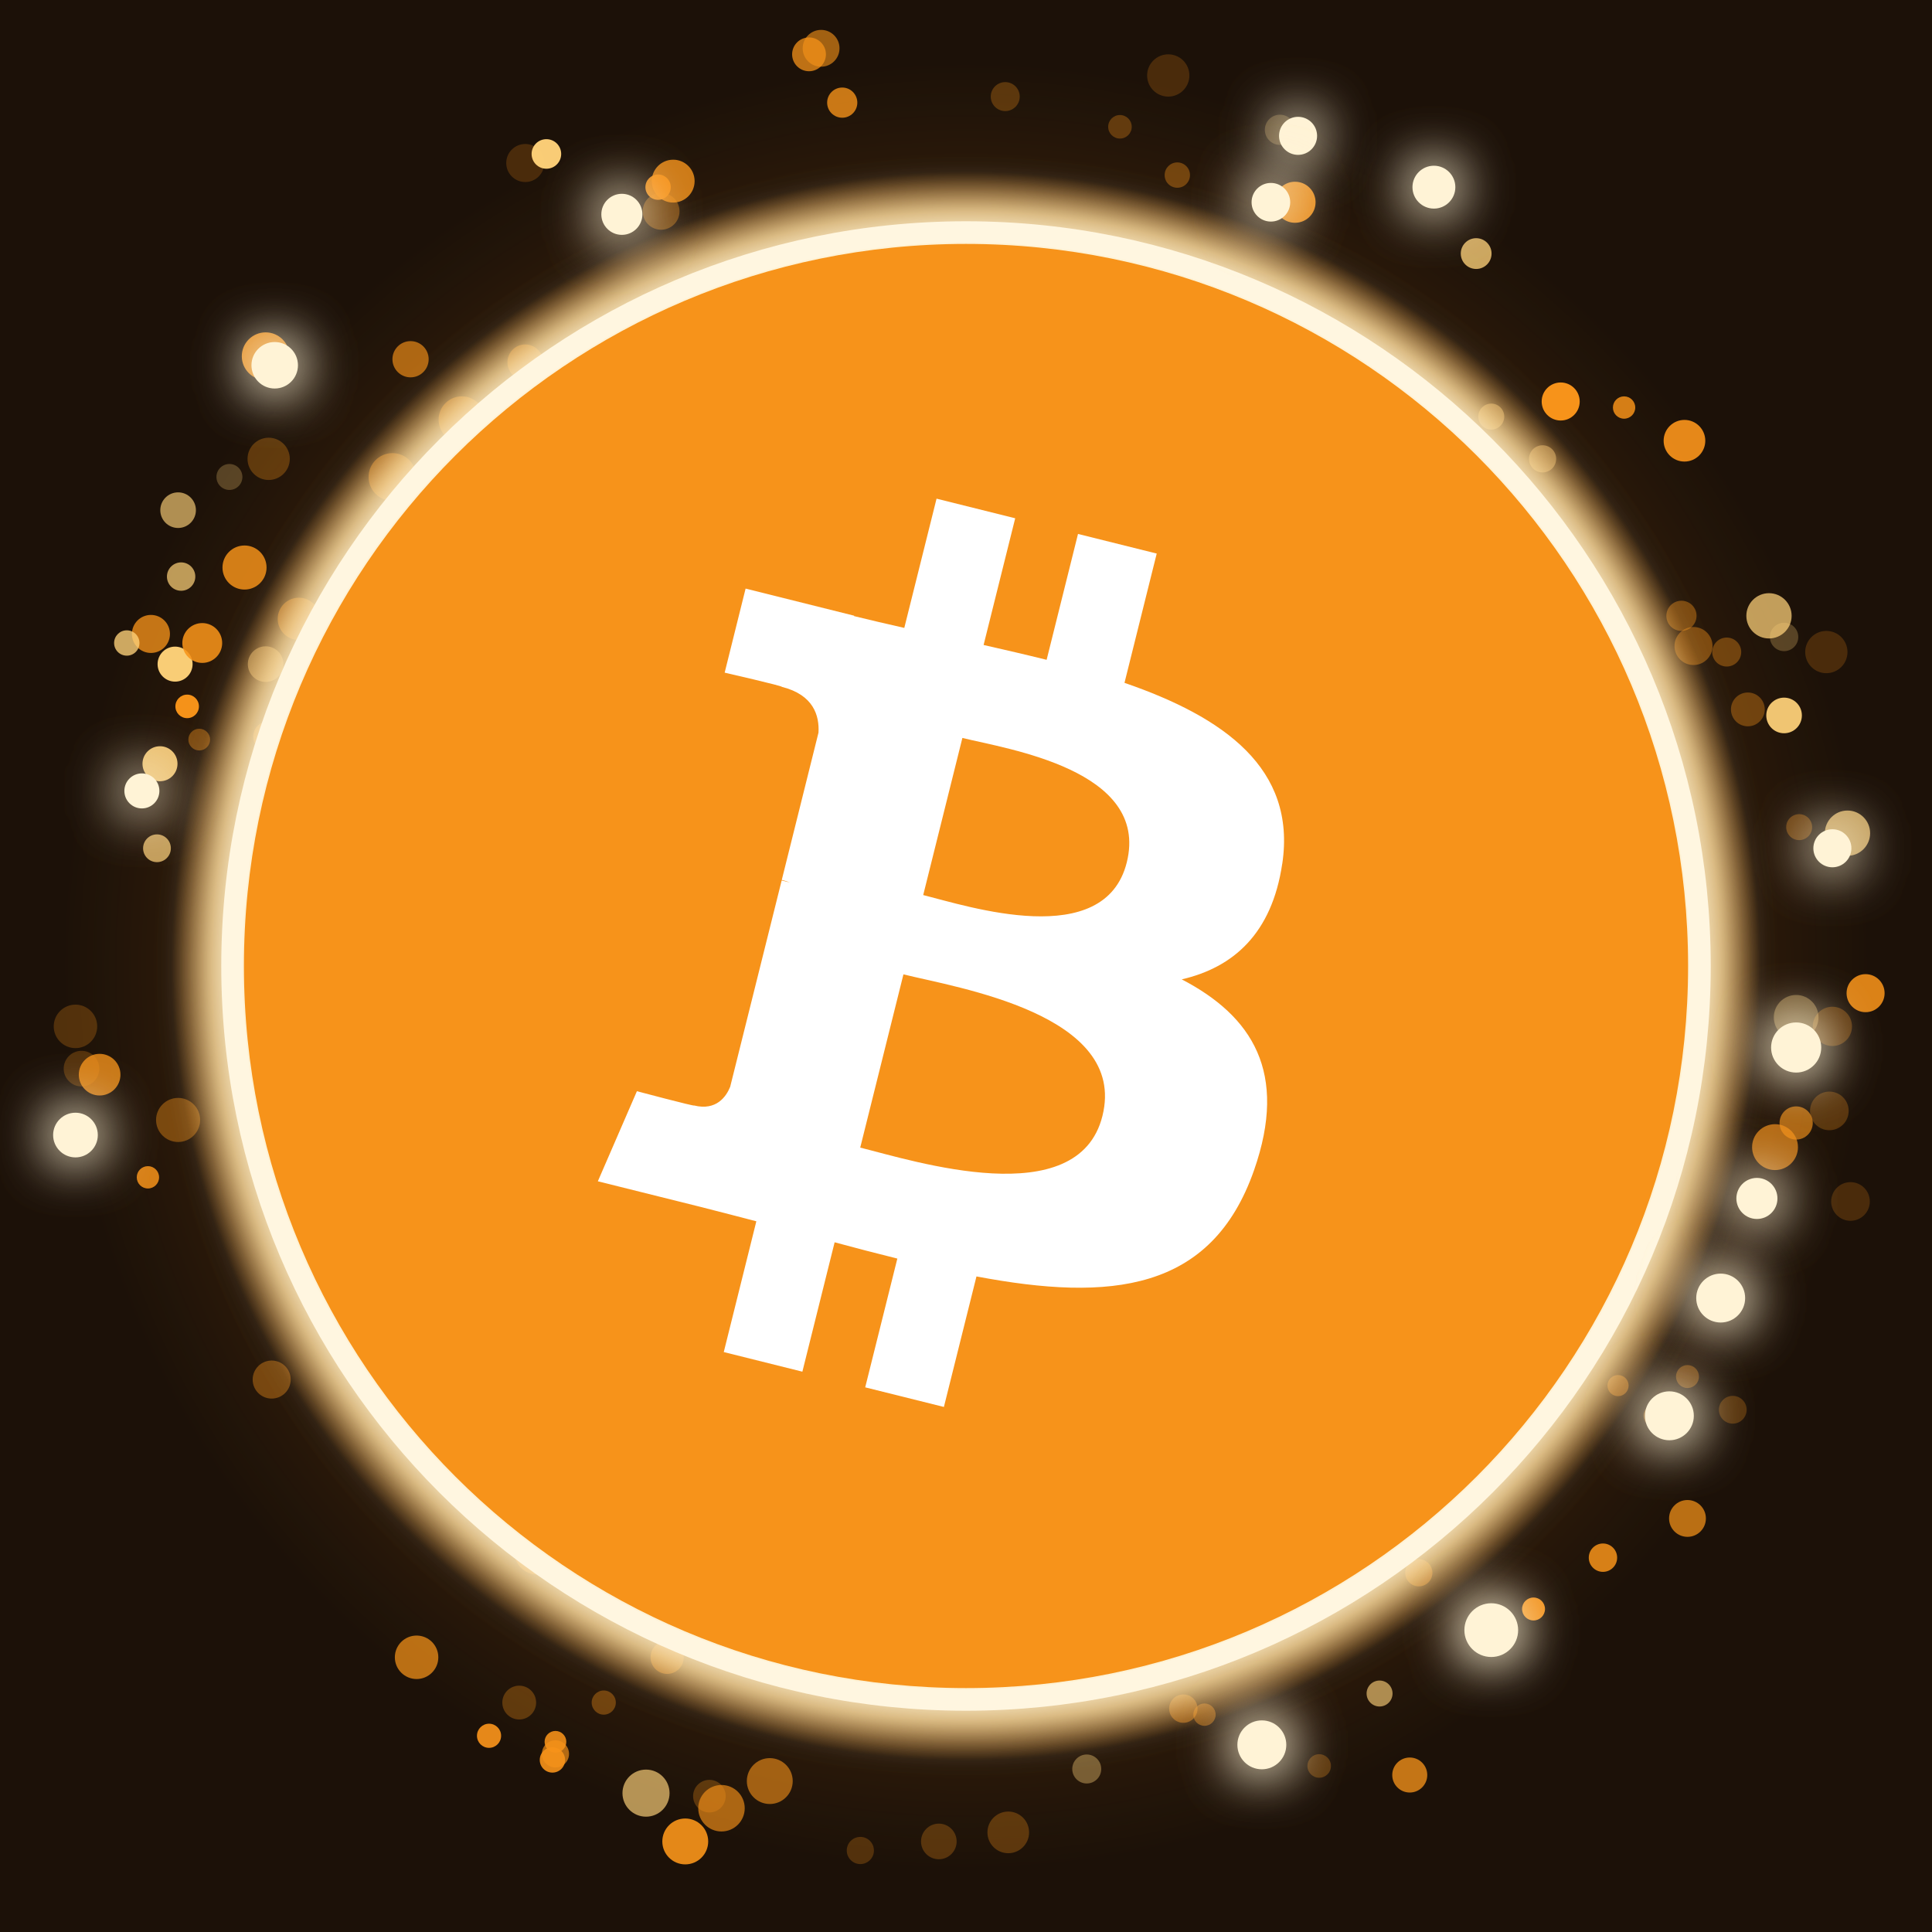
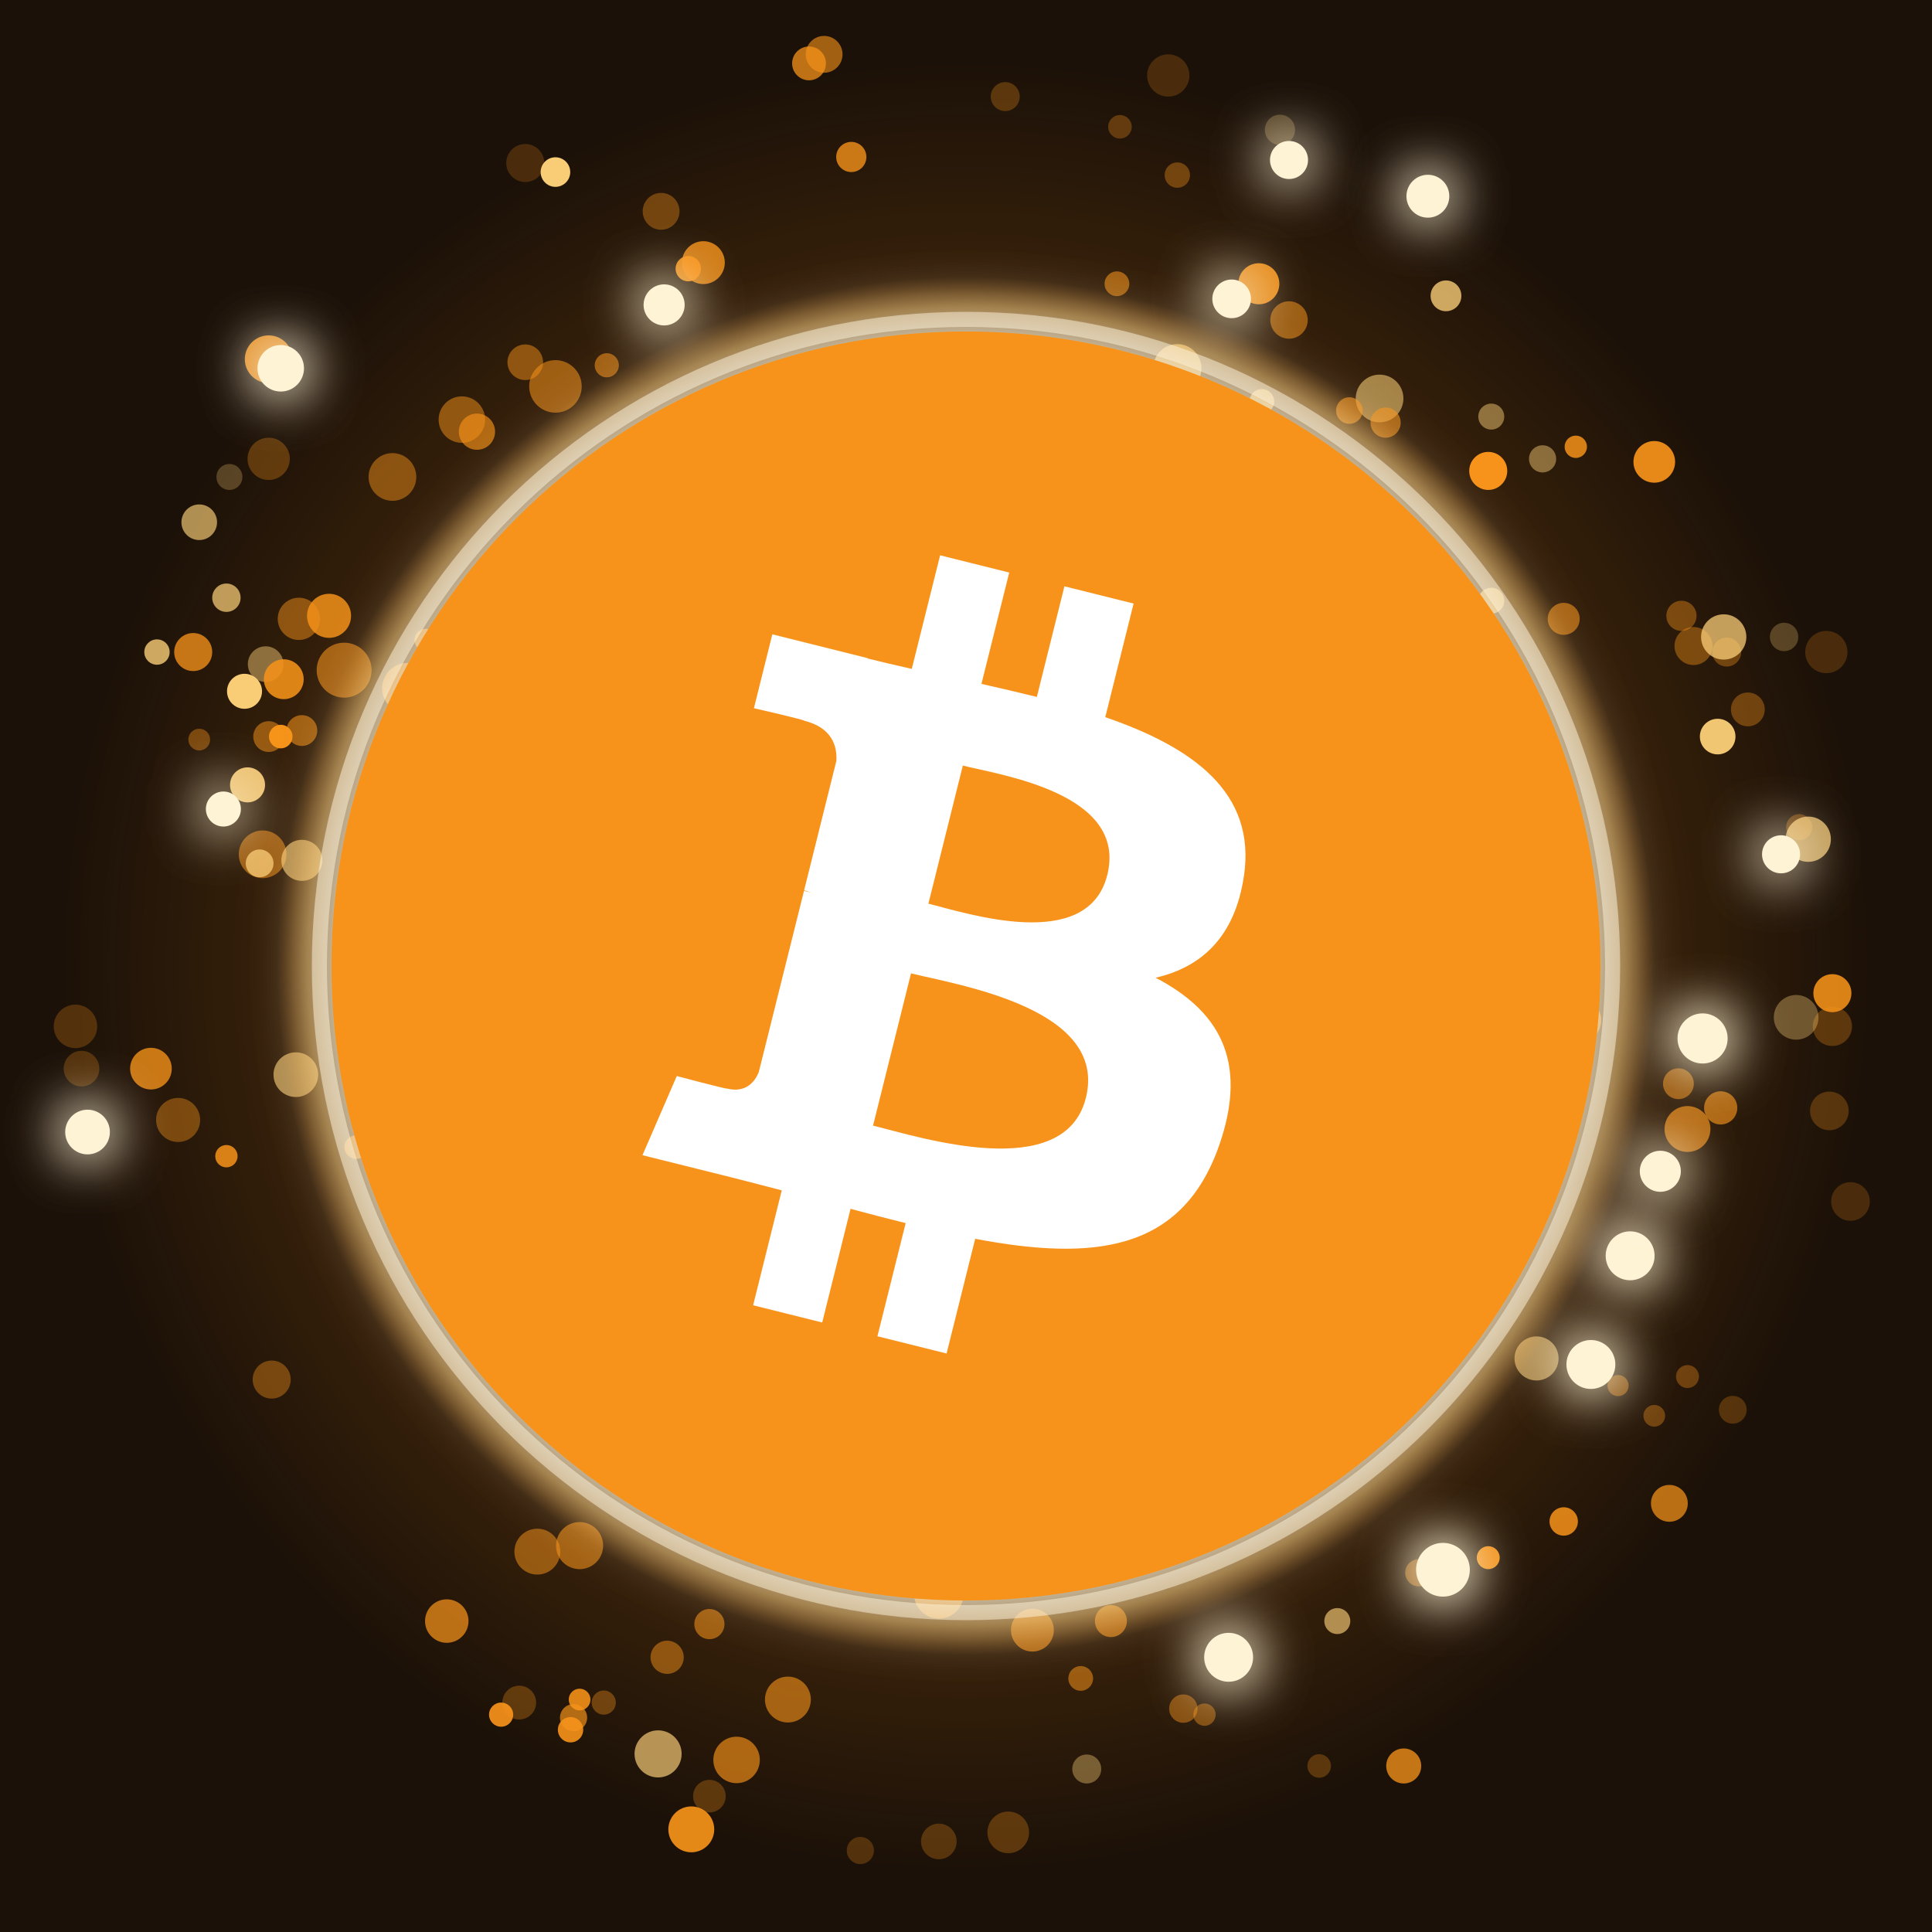
<svg xmlns="http://www.w3.org/2000/svg" viewBox="0 0 64 64">
  <rect width="64" height="64" fill="#1c1108" />
  <defs>
-     <radialGradient id="hdrH">
+     <radialGradient id="hdrL">
      <stop offset="0.3" stop-color="#F7931A" stop-opacity="0.35" />
      <stop offset="1" stop-color="#F7931A" stop-opacity="0" />
    </radialGradient>
-     <filter id="glowH" x="-3" y="-3" width="7" height="7">
+     <filter id="glowL" x="-3" y="-3" width="7" height="7">
      <feGaussianBlur stdDeviation="0.9" result="b" />
      <feMerge>
        <feMergeNode in="b" />
        <feMergeNode in="b" />
        <feMergeNode in="SourceGraphic" />
      </feMerge>
    </filter>
-     <radialGradient id="haloH" cx="32" cy="32" r="26.32" gradientUnits="userSpaceOnUse">
-       <stop offset="0.909" stop-color="#fff1cf" />
-       <stop offset="0.950" stop-color="#ffc35a" stop-opacity="0.7" />
+     <radialGradient id="haloL" cx="32" cy="32" r="22.82" gradientUnits="userSpaceOnUse">
+       <stop offset="0.921" stop-color="#fff1cf" stop-opacity="0.6" />
+       <stop offset="0.957" stop-color="#ffc35a" stop-opacity="0.42" />
      <stop offset="1" stop-color="#F7931A" stop-opacity="0" />
    </radialGradient>
  </defs>
  <circle cx="32" cy="32" r="32" fill="#1c1108" />
-   <circle cx="32" cy="32" r="30" fill="url(#hdrH)" />
+   <circle cx="32" cy="32" r="30" fill="url(#hdrL)" />
  <circle cx="14.8" cy="25.6" r="0.61" fill="#F7931A" fill-opacity="0.81" />
  <circle cx="20.1" cy="12.1" r="0.40" fill="#F7931A" fill-opacity="0.56" />
  <circle cx="55.6" cy="35.9" r="0.51" fill="#F7931A" fill-opacity="0.53" />
  <circle cx="39.9" cy="56.8" r="0.37" fill="#F7931A" fill-opacity="0.42" />
  <circle cx="24.1" cy="51.0" r="0.43" fill="#F7931A" fill-opacity="0.70" />
  <circle cx="45.3" cy="22.8" r="0.97" fill="#F7931A" fill-opacity="0.92" />
  <circle cx="47.1" cy="28.4" r="0.55" fill="#ffd27a" fill-opacity="0.95" />
  <circle cx="17.8" cy="39.2" r="0.46" fill="#ffd27a" fill-opacity="0.93" />
  <circle cx="43.3" cy="21.4" r="0.73" fill="#F7931A" fill-opacity="0.95" />
  <circle cx="26.6" cy="17.4" r="1.09" fill="#F7931A" fill-opacity="0.95" />
  <circle cx="35.8" cy="55.6" r="0.41" fill="#F7931A" fill-opacity="0.53" />
  <circle cx="11.8" cy="38.0" r="0.39" fill="#F7931A" fill-opacity="0.67" />
  <circle cx="48.7" cy="30.2" r="0.86" fill="#F7931A" fill-opacity="0.89" />
  <circle cx="17.8" cy="51.4" r="0.76" fill="#F7931A" fill-opacity="0.52" />
  <circle cx="47.1" cy="37.8" r="0.99" fill="#F7931A" fill-opacity="0.92" />
  <circle cx="31.7" cy="48.5" r="0.83" fill="#ffd27a" fill-opacity="0.90" />
  <circle cx="45.5" cy="41.8" r="0.79" fill="#ffd27a" fill-opacity="0.89" />
  <circle cx="39.0" cy="5.8" r="0.42" fill="#F7931A" fill-opacity="0.37" />
  <circle cx="23.9" cy="47.3" r="0.90" fill="#F7931A" fill-opacity="0.86" />
  <circle cx="34.2" cy="16.5" r="0.95" fill="#F7931A" fill-opacity="0.94" />
  <circle cx="45.3" cy="16.9" r="0.48" fill="#F7931A" fill-opacity="0.72" />
  <circle cx="16.1" cy="22.6" r="0.54" fill="#F7931A" fill-opacity="0.80" />
  <circle cx="37.1" cy="4.2" r="0.39" fill="#F7931A" fill-opacity="0.31" />
  <circle cx="41.1" cy="16.8" r="0.88" fill="#F7931A" fill-opacity="0.84" />
  <circle cx="46.2" cy="21.7" r="0.43" fill="#ffd27a" fill-opacity="0.85" />
  <circle cx="29.9" cy="15.7" r="0.50" fill="#F7931A" fill-opacity="0.90" />
  <circle cx="10.0" cy="24.2" r="0.51" fill="#F7931A" fill-opacity="0.56" />
  <circle cx="47.4" cy="38.3" r="1.06" fill="#F7931A" fill-opacity="0.89" />
  <circle cx="21.4" cy="48.9" r="0.49" fill="#ffd27a" fill-opacity="0.73" />
  <circle cx="20.0" cy="18.9" r="0.70" fill="#F7931A" fill-opacity="0.84" />
  <circle cx="49.7" cy="29.1" r="0.96" fill="#F7931A" fill-opacity="0.83" />
  <circle cx="8.9" cy="15.2" r="0.70" fill="#F7931A" fill-opacity="0.30" />
  <circle cx="46.3" cy="20.1" r="0.54" fill="#F7931A" fill-opacity="0.80" />
  <circle cx="33.3" cy="3.2" r="0.48" fill="#F7931A" fill-opacity="0.28" />
  <circle cx="39.0" cy="16.6" r="0.82" fill="#F7931A" fill-opacity="0.88" />
  <circle cx="47.6" cy="31.3" r="0.87" fill="#F7931A" fill-opacity="0.94" />
  <circle cx="17.7" cy="26.0" r="1.03" fill="#F7931A" fill-opacity="0.95" />
  <circle cx="18.4" cy="12.8" r="0.87" fill="#F7931A" fill-opacity="0.55" />
  <circle cx="29.3" cy="16.7" r="0.62" fill="#F7931A" fill-opacity="0.95" />
  <circle cx="49.4" cy="13.8" r="0.43" fill="#ffd27a" fill-opacity="0.47" />
  <circle cx="39.6" cy="14.9" r="0.77" fill="#ffd27a" fill-opacity="0.79" />
  <circle cx="18.4" cy="42.3" r="0.84" fill="#F7931A" fill-opacity="0.87" />
  <circle cx="19.2" cy="51.2" r="0.78" fill="#F7931A" fill-opacity="0.57" />
  <circle cx="21.0" cy="16.7" r="0.42" fill="#ffd27a" fill-opacity="0.78" />
  <circle cx="48.8" cy="32.4" r="0.93" fill="#F7931A" fill-opacity="0.88" />
  <circle cx="9.8" cy="35.6" r="0.74" fill="#ffd27a" fill-opacity="0.60" />
  <circle cx="60.7" cy="34.0" r="0.65" fill="#F7931A" fill-opacity="0.29" />
  <circle cx="28.8" cy="15.5" r="0.84" fill="#F7931A" fill-opacity="0.89" />
  <circle cx="11.4" cy="22.2" r="0.91" fill="#F7931A" fill-opacity="0.58" />
  <circle cx="43.7" cy="58.5" r="0.39" fill="#F7931A" fill-opacity="0.28" />
  <circle cx="20.0" cy="56.4" r="0.40" fill="#F7931A" fill-opacity="0.36" />
  <circle cx="60.5" cy="21.6" r="0.70" fill="#F7931A" fill-opacity="0.21" />
  <circle cx="45.7" cy="40.3" r="0.80" fill="#F7931A" fill-opacity="0.92" />
  <circle cx="54.8" cy="46.9" r="0.36" fill="#F7931A" fill-opacity="0.36" />
  <circle cx="9.9" cy="20.5" r="0.70" fill="#F7931A" fill-opacity="0.48" />
  <circle cx="17.2" cy="37.3" r="0.57" fill="#F7931A" fill-opacity="0.94" />
  <circle cx="15.2" cy="29.7" r="0.73" fill="#ffd27a" fill-opacity="0.88" />
  <circle cx="14.9" cy="36.8" r="0.45" fill="#F7931A" fill-opacity="0.84" />
  <circle cx="51.1" cy="15.2" r="0.45" fill="#ffd27a" fill-opacity="0.45" />
  <circle cx="52.3" cy="33.8" r="0.74" fill="#F7931A" fill-opacity="0.71" />
  <circle cx="8.7" cy="28.3" r="0.79" fill="#F7931A" fill-opacity="0.54" />
  <circle cx="35.4" cy="12.0" r="0.56" fill="#F7931A" fill-opacity="0.71" />
  <circle cx="50.9" cy="45.0" r="0.73" fill="#ffd27a" fill-opacity="0.58" />
  <circle cx="12.4" cy="33.7" r="0.51" fill="#F7931A" fill-opacity="0.74" />
  <circle cx="33.8" cy="16.6" r="0.56" fill="#F7931A" fill-opacity="0.95" />
  <circle cx="39.2" cy="56.6" r="0.47" fill="#F7931A" fill-opacity="0.44" />
  <circle cx="46.8" cy="27.4" r="1.06" fill="#F7931A" fill-opacity="0.95" />
  <circle cx="18.0" cy="17.7" r="0.86" fill="#F7931A" fill-opacity="0.73" />
  <circle cx="47.0" cy="52.1" r="0.45" fill="#F7931A" fill-opacity="0.47" />
  <circle cx="43.0" cy="19.4" r="0.95" fill="#F7931A" fill-opacity="0.89" />
  <circle cx="57.2" cy="21.6" r="0.48" fill="#F7931A" fill-opacity="0.36" />
  <circle cx="59.6" cy="27.4" r="0.43" fill="#F7931A" fill-opacity="0.33" />
  <circle cx="7.6" cy="15.8" r="0.43" fill="#ffd27a" fill-opacity="0.26" />
  <circle cx="40.4" cy="47.0" r="0.45" fill="#ffd27a" fill-opacity="0.87" />
  <circle cx="48.3" cy="29.5" r="0.57" fill="#F7931A" fill-opacity="0.90" />
  <circle cx="43.1" cy="21.1" r="0.56" fill="#F7931A" fill-opacity="0.95" />
  <circle cx="31.1" cy="47.5" r="0.54" fill="#ffd27a" fill-opacity="0.95" />
  <circle cx="38.7" cy="2.5" r="0.70" fill="#F7931A" fill-opacity="0.21" />
  <circle cx="48.3" cy="22.4" r="0.49" fill="#ffd27a" fill-opacity="0.78" />
  <circle cx="45.7" cy="13.2" r="0.79" fill="#ffd27a" fill-opacity="0.56" />
  <circle cx="49.4" cy="41.6" r="0.80" fill="#F7931A" fill-opacity="0.73" />
  <circle cx="22.1" cy="54.9" r="0.55" fill="#F7931A" fill-opacity="0.48" />
  <circle cx="42.4" cy="4.3" r="0.50" fill="#ffd27a" fill-opacity="0.24" />
  <circle cx="31.7" cy="51.7" r="0.43" fill="#ffd27a" fill-opacity="0.74" />
  <circle cx="34.2" cy="54.0" r="0.71" fill="#F7931A" fill-opacity="0.62" />
  <circle cx="28.5" cy="50.9" r="0.35" fill="#F7931A" fill-opacity="0.77" />
  <circle cx="2.5" cy="34.0" r="0.72" fill="#F7931A" fill-opacity="0.25" />
  <circle cx="13.9" cy="28.3" r="0.68" fill="#ffd27a" fill-opacity="0.80" />
  <circle cx="21.6" cy="17.0" r="0.93" fill="#F7931A" fill-opacity="0.81" />
  <circle cx="41.8" cy="44.0" r="0.41" fill="#F7931A" fill-opacity="0.95" />
  <circle cx="44.7" cy="13.6" r="0.44" fill="#F7931A" fill-opacity="0.61" />
  <circle cx="9.0" cy="45.7" r="0.63" fill="#F7931A" fill-opacity="0.39" />
  <circle cx="13.0" cy="15.8" r="0.79" fill="#F7931A" fill-opacity="0.47" />
  <circle cx="14.6" cy="33.7" r="0.63" fill="#F7931A" fill-opacity="0.85" />
  <circle cx="18.2" cy="21.7" r="0.97" fill="#F7931A" fill-opacity="0.87" />
  <circle cx="61.3" cy="39.8" r="0.64" fill="#F7931A" fill-opacity="0.21" />
  <circle cx="45.3" cy="40.2" r="0.62" fill="#F7931A" fill-opacity="0.94" />
  <circle cx="16.5" cy="32.8" r="0.85" fill="#F7931A" fill-opacity="0.95" />
  <circle cx="32.7" cy="12.7" r="0.79" fill="#ffd27a" fill-opacity="0.76" />
  <circle cx="6.6" cy="24.5" r="0.36" fill="#F7931A" fill-opacity="0.40" />
  <circle cx="37.9" cy="46.4" r="0.98" fill="#F7931A" fill-opacity="0.95" />
  <circle cx="22.7" cy="14.3" r="0.48" fill="#F7931A" fill-opacity="0.73" />
  <circle cx="41.3" cy="15.6" r="0.78" fill="#F7931A" fill-opacity="0.78" />
  <circle cx="20.5" cy="17.9" r="1.00" fill="#F7931A" fill-opacity="0.81" />
  <circle cx="59.1" cy="21.1" r="0.47" fill="#ffd27a" fill-opacity="0.26" />
  <circle cx="39.0" cy="49.2" r="0.74" fill="#F7931A" fill-opacity="0.80" />
  <circle cx="27.8" cy="48.5" r="0.74" fill="#F7931A" fill-opacity="0.88" />
  <circle cx="44.6" cy="41.1" r="0.41" fill="#F7931A" fill-opacity="0.95" />
  <circle cx="57.4" cy="46.7" r="0.46" fill="#F7931A" fill-opacity="0.26" />
  <circle cx="20.2" cy="47.2" r="0.53" fill="#F7931A" fill-opacity="0.76" />
  <circle cx="8.8" cy="22.0" r="0.59" fill="#ffd27a" fill-opacity="0.46" />
  <circle cx="35.8" cy="16.9" r="0.53" fill="#F7931A" fill-opacity="0.95" />
  <circle cx="39.9" cy="18.6" r="0.66" fill="#F7931A" fill-opacity="0.95" />
  <circle cx="14.1" cy="21.2" r="0.37" fill="#F7931A" fill-opacity="0.68" />
  <circle cx="36.8" cy="53.7" r="0.53" fill="#F7931A" fill-opacity="0.61" />
  <circle cx="57.9" cy="23.5" r="0.56" fill="#F7931A" fill-opacity="0.36" />
  <circle cx="56.1" cy="21.4" r="0.63" fill="#F7931A" fill-opacity="0.41" />
  <circle cx="60.6" cy="36.8" r="0.64" fill="#F7931A" fill-opacity="0.27" />
  <circle cx="14.4" cy="22.8" r="0.76" fill="#F7931A" fill-opacity="0.73" />
  <circle cx="55.7" cy="20.4" r="0.50" fill="#F7931A" fill-opacity="0.40" />
  <circle cx="18.5" cy="20.2" r="0.92" fill="#F7931A" fill-opacity="0.83" />
  <circle cx="16.3" cy="28.0" r="0.71" fill="#F7931A" fill-opacity="0.91" />
  <circle cx="21.1" cy="15.7" r="0.40" fill="#ffd27a" fill-opacity="0.74" />
  <circle cx="51.8" cy="20.5" r="0.53" fill="#F7931A" fill-opacity="0.58" />
  <circle cx="38.9" cy="17.6" r="0.36" fill="#F7931A" fill-opacity="0.93" />
  <circle cx="18.6" cy="24.2" r="1.07" fill="#F7931A" fill-opacity="0.95" />
  <circle cx="53.6" cy="45.9" r="0.35" fill="#F7931A" fill-opacity="0.44" />
  <circle cx="12.3" cy="31.1" r="0.67" fill="#F7931A" fill-opacity="0.74" />
  <circle cx="41.9" cy="19.9" r="0.85" fill="#F7931A" fill-opacity="0.94" />
  <circle cx="5.9" cy="37.1" r="0.73" fill="#F7931A" fill-opacity="0.40" />
  <circle cx="18.5" cy="39.6" r="0.66" fill="#ffd27a" fill-opacity="0.95" />
  <circle cx="17.4" cy="12.0" r="0.59" fill="#F7931A" fill-opacity="0.48" />
  <circle cx="23.5" cy="59.5" r="0.54" fill="#F7931A" fill-opacity="0.29" />
  <circle cx="13.5" cy="22.8" r="0.84" fill="#F7931A" fill-opacity="0.69" />
  <circle cx="39.0" cy="12.2" r="0.80" fill="#ffd27a" fill-opacity="0.68" />
  <circle cx="31.1" cy="52.8" r="0.82" fill="#F7931A" fill-opacity="0.68" />
  <circle cx="34.7" cy="15.5" r="0.35" fill="#F7931A" fill-opacity="0.89" />
  <circle cx="15.6" cy="25.8" r="0.81" fill="#F7931A" fill-opacity="0.85" />
  <circle cx="17.4" cy="5.4" r="0.63" fill="#F7931A" fill-opacity="0.21" />
  <circle cx="47.9" cy="30.8" r="0.92" fill="#F7931A" fill-opacity="0.93" />
  <circle cx="41.8" cy="13.3" r="0.41" fill="#ffd27a" fill-opacity="0.67" />
  <circle cx="23.5" cy="53.8" r="0.50" fill="#F7931A" fill-opacity="0.56" />
  <circle cx="37.9" cy="47.0" r="0.57" fill="#F7931A" fill-opacity="0.92" />
  <circle cx="59.5" cy="33.7" r="0.74" fill="#ffd27a" fill-opacity="0.35" />
  <circle cx="33.4" cy="60.7" r="0.69" fill="#F7931A" fill-opacity="0.29" />
  <circle cx="2.7" cy="35.4" r="0.59" fill="#F7931A" fill-opacity="0.25" />
  <circle cx="21.9" cy="7.0" r="0.61" fill="#F7931A" fill-opacity="0.37" />
  <circle cx="31.9" cy="15.6" r="0.55" fill="#F7931A" fill-opacity="0.91" />
  <circle cx="28.5" cy="61.3" r="0.45" fill="#F7931A" fill-opacity="0.25" />
  <circle cx="44.9" cy="41.7" r="1.06" fill="#F7931A" fill-opacity="0.92" />
  <circle cx="17.2" cy="36.6" r="0.96" fill="#F7931A" fill-opacity="0.95" />
  <circle cx="31.1" cy="61.0" r="0.59" fill="#F7931A" fill-opacity="0.27" />
  <circle cx="15.3" cy="13.9" r="0.77" fill="#F7931A" fill-opacity="0.50" />
  <circle cx="37.0" cy="9.4" r="0.41" fill="#F7931A" fill-opacity="0.57" />
  <circle cx="47.3" cy="36.6" r="0.45" fill="#F7931A" fill-opacity="0.93" />
  <circle cx="10.0" cy="28.5" r="0.68" fill="#ffd27a" fill-opacity="0.61" />
  <circle cx="8.9" cy="24.4" r="0.51" fill="#F7931A" fill-opacity="0.51" />
  <circle cx="45.9" cy="14.0" r="0.50" fill="#F7931A" fill-opacity="0.59" />
  <circle cx="22.0" cy="46.7" r="0.49" fill="#F7931A" fill-opacity="0.84" />
  <circle cx="34.9" cy="15.8" r="0.36" fill="#F7931A" fill-opacity="0.90" />
  <circle cx="36.7" cy="47.9" r="1.01" fill="#F7931A" fill-opacity="0.90" />
  <circle cx="29.9" cy="16.5" r="0.48" fill="#F7931A" fill-opacity="0.94" />
  <circle cx="17.2" cy="56.4" r="0.56" fill="#F7931A" fill-opacity="0.30" />
  <circle cx="42.7" cy="10.6" r="0.62" fill="#F7931A" fill-opacity="0.53" />
  <circle cx="55.9" cy="45.6" r="0.38" fill="#F7931A" fill-opacity="0.35" />
  <circle cx="51.4" cy="28.8" r="0.84" fill="#F7931A" fill-opacity="0.74" />
  <circle cx="49.4" cy="19.9" r="0.43" fill="#ffd27a" fill-opacity="0.67" />
  <circle cx="46.3" cy="22.6" r="0.54" fill="#ffd27a" fill-opacity="0.87" />
  <circle cx="36.0" cy="58.6" r="0.48" fill="#ffd27a" fill-opacity="0.38" />
  <circle cx="37.9" cy="51.2" r="0.66" fill="#F7931A" fill-opacity="0.72" />
-   <circle cx="32" cy="32" r="26.32" fill="url(#haloH)" />
-   <circle cx="32" cy="32" r="24.32" fill="none" stroke="#fff6e0" stroke-width="0.7" filter="url(#glowH)" />
-   <circle cx="32" cy="32" r="23.92" fill="#F7931A" />
-   <path fill="#fff" transform="translate(8.240 8.240) scale(0.7425)" d="M46.11 27.441c.636-4.258-2.606-6.547-7.039-8.074l1.438-5.768-3.512-.875-1.4 5.616c-.922-.23-1.87-.447-2.812-.662l1.41-5.653-3.509-.875-1.439 5.766c-.764-.174-1.514-.346-2.242-.527l.004-.018-4.842-1.209-.934 3.75s2.605.597 2.55.634c1.422.355 1.68 1.296 1.636 2.042l-1.638 6.571c.098.025.225.061.365.117l-.37-.092-2.297 9.205c-.174.432-.615 1.08-1.609.834.035.051-2.552-.637-2.552-.637l-1.743 4.019 4.569 1.139c.85.213 1.683.436 2.502.646l-1.453 5.834 3.507.875 1.439-5.772c.958.26 1.888.5 2.798.726l-1.434 5.745 3.511.875 1.453-5.823c5.987 1.133 10.489.676 12.384-4.739 1.527-4.36-.076-6.875-3.226-8.515 2.294-.529 4.022-2.038 4.483-5.155zM38.087 38.69c-1.085 4.36-8.426 2.003-10.806 1.412l1.928-7.729c2.38.594 10.012 1.77 8.878 6.317zm1.086-11.312c-.99 3.966-7.1 1.951-9.082 1.457l1.748-7.01c1.982.494 8.365 1.416 7.334 5.553z" />
-   <circle cx="27.9" cy="3.4" r="0.50" fill="#F7931A" fill-opacity="0.79" />
-   <circle cx="5.8" cy="22.0" r="0.58" fill="#ffd27a" fill-opacity="0.97" />
-   <circle cx="21.8" cy="6.2" r="0.42" fill="#F7931A" fill-opacity="0.91" />
-   <circle cx="58.8" cy="38.0" r="0.76" fill="#F7931A" fill-opacity="0.67" />
-   <circle cx="8.8" cy="11.8" r="0.79" fill="#F7931A" fill-opacity="0.89" />
-   <circle cx="4.9" cy="39.0" r="0.37" fill="#F7931A" fill-opacity="0.85" />
-   <circle cx="5.9" cy="16.9" r="0.59" fill="#ffd27a" fill-opacity="0.65" />
-   <circle cx="8.1" cy="18.8" r="0.73" fill="#F7931A" fill-opacity="0.83" />
-   <circle cx="18.4" cy="57.7" r="0.36" fill="#F7931A" fill-opacity="0.88" />
-   <circle cx="6.2" cy="23.4" r="0.39" fill="#F7931A" fill-opacity="0.99" />
-   <circle cx="61.8" cy="32.9" r="0.63" fill="#F7931A" fill-opacity="0.87" />
-   <circle cx="13.6" cy="11.9" r="0.60" fill="#F7931A" fill-opacity="0.65" />
-   <circle cx="6.7" cy="21.3" r="0.66" fill="#F7931A" fill-opacity="0.87" />
-   <circle cx="59.5" cy="37.2" r="0.55" fill="#F7931A" fill-opacity="0.64" />
-   <circle cx="16.2" cy="57.5" r="0.40" fill="#F7931A" fill-opacity="0.92" />
-   <circle cx="18.3" cy="58.3" r="0.42" fill="#F7931A" fill-opacity="0.90" />
-   <circle cx="42.9" cy="6.7" r="0.68" fill="#F7931A" fill-opacity="0.91" />
-   <circle cx="50.8" cy="53.3" r="0.38" fill="#F7931A" fill-opacity="0.97" />
-   <circle cx="61.2" cy="27.6" r="0.75" fill="#ffd27a" fill-opacity="0.72" />
-   <circle cx="26.8" cy="1.8" r="0.56" fill="#F7931A" fill-opacity="0.74" />
-   <circle cx="18.1" cy="5.1" r="0.49" fill="#ffd27a" fill-opacity="0.97" />
-   <circle cx="55.8" cy="14.6" r="0.69" fill="#F7931A" fill-opacity="0.92" />
-   <circle cx="13.8" cy="54.9" r="0.72" fill="#F7931A" fill-opacity="0.72" />
-   <circle cx="27.2" cy="1.6" r="0.61" fill="#F7931A" fill-opacity="0.61" />
-   <circle cx="5.0" cy="21.0" r="0.63" fill="#F7931A" fill-opacity="0.77" />
-   <circle cx="59.1" cy="23.7" r="0.59" fill="#ffd27a" fill-opacity="0.93" />
-   <circle cx="22.3" cy="6.0" r="0.71" fill="#F7931A" fill-opacity="0.80" />
-   <circle cx="4.2" cy="21.3" r="0.42" fill="#ffd27a" fill-opacity="0.78" />
-   <circle cx="58.6" cy="20.4" r="0.75" fill="#ffd27a" fill-opacity="0.73" />
-   <circle cx="21.4" cy="59.4" r="0.78" fill="#ffd27a" fill-opacity="0.67" />
-   <circle cx="23.9" cy="59.9" r="0.77" fill="#F7931A" fill-opacity="0.65" />
-   <circle cx="46.7" cy="58.8" r="0.58" fill="#F7931A" fill-opacity="0.77" />
-   <circle cx="25.5" cy="59.0" r="0.76" fill="#F7931A" fill-opacity="0.60" />
-   <circle cx="53.1" cy="51.6" r="0.47" fill="#F7931A" fill-opacity="0.85" />
-   <circle cx="45.7" cy="56.1" r="0.43" fill="#ffd27a" fill-opacity="0.63" />
-   <circle cx="3.3" cy="35.6" r="0.69" fill="#F7931A" fill-opacity="0.78" />
-   <circle cx="51.7" cy="13.3" r="0.63" fill="#F7931A" fill-opacity="1.00" />
-   <circle cx="55.9" cy="50.3" r="0.61" fill="#F7931A" fill-opacity="0.72" />
-   <circle cx="22.7" cy="61.0" r="0.76" fill="#F7931A" fill-opacity="0.91" />
-   <circle cx="5.2" cy="28.1" r="0.46" fill="#ffd27a" fill-opacity="0.72" />
-   <circle cx="53.8" cy="13.5" r="0.37" fill="#F7931A" fill-opacity="0.84" />
-   <circle cx="6.0" cy="19.1" r="0.47" fill="#ffd27a" fill-opacity="0.71" />
-   <circle cx="5.3" cy="25.3" r="0.58" fill="#ffd27a" fill-opacity="0.90" />
-   <circle cx="18.4" cy="58.1" r="0.45" fill="#F7931A" fill-opacity="0.68" />
-   <circle cx="48.9" cy="8.4" r="0.51" fill="#ffd27a" fill-opacity="0.77" />
-   <circle cx="47.5" cy="6.2" r="0.71" fill="#fff3d6" filter="url(#glowH)" />
-   <circle cx="55.3" cy="46.9" r="0.81" fill="#fff3d6" filter="url(#glowH)" />
-   <circle cx="60.7" cy="28.1" r="0.63" fill="#fff3d6" filter="url(#glowH)" />
-   <circle cx="59.5" cy="34.7" r="0.83" fill="#fff3d6" filter="url(#glowH)" />
-   <circle cx="4.7" cy="26.2" r="0.58" fill="#fff3d6" filter="url(#glowH)" />
-   <circle cx="43.0" cy="4.5" r="0.63" fill="#fff3d6" filter="url(#glowH)" />
-   <circle cx="49.4" cy="54.0" r="0.89" fill="#fff3d6" filter="url(#glowH)" />
-   <circle cx="2.5" cy="37.6" r="0.74" fill="#fff3d6" filter="url(#glowH)" />
-   <circle cx="20.6" cy="7.1" r="0.68" fill="#fff3d6" filter="url(#glowH)" />
-   <circle cx="41.8" cy="57.8" r="0.81" fill="#fff3d6" filter="url(#glowH)" />
-   <circle cx="9.1" cy="12.1" r="0.77" fill="#fff3d6" filter="url(#glowH)" />
-   <circle cx="57.0" cy="43.0" r="0.81" fill="#fff3d6" filter="url(#glowH)" />
-   <circle cx="42.1" cy="6.7" r="0.64" fill="#fff3d6" filter="url(#glowH)" />
-   <circle cx="58.2" cy="39.7" r="0.68" fill="#fff3d6" filter="url(#glowH)" />
+   <circle cx="32" cy="32" r="22.82" fill="url(#haloL)" />
+   <circle cx="32" cy="32" r="21.42" fill="none" stroke="#fff6e0" stroke-opacity="0.5" stroke-width="0.5" filter="url(#glowL)" />
+   <circle cx="32" cy="32" r="21.02" fill="#F7931A" />
+   <path fill="#fff" transform="translate(11.120 11.120) scale(0.6525)" d="M46.11 27.441c.636-4.258-2.606-6.547-7.039-8.074l1.438-5.768-3.512-.875-1.4 5.616c-.922-.23-1.87-.447-2.812-.662l1.41-5.653-3.509-.875-1.439 5.766c-.764-.174-1.514-.346-2.242-.527l.004-.018-4.842-1.209-.934 3.75s2.605.597 2.55.634c1.422.355 1.68 1.296 1.636 2.042l-1.638 6.571c.098.025.225.061.365.117l-.37-.092-2.297 9.205c-.174.432-.615 1.08-1.609.834.035.051-2.552-.637-2.552-.637l-1.743 4.019 4.569 1.139c.85.213 1.683.436 2.502.646l-1.453 5.834 3.507.875 1.439-5.772c.958.26 1.888.5 2.798.726l-1.434 5.745 3.511.875 1.453-5.823c5.987 1.133 10.489.676 12.384-4.739 1.527-4.36-.076-6.875-3.226-8.515 2.294-.529 4.022-2.038 4.483-5.155zM38.087 38.69c-1.085 4.36-8.426 2.003-10.806 1.412l1.928-7.729c2.38.594 10.012 1.77 8.878 6.317zm1.086-11.312c-.99 3.966-7.1 1.951-9.082 1.457l1.748-7.01c1.982.494 8.365 1.416 7.334 5.553z" />
+   <circle cx="28.2" cy="5.2" r="0.50" fill="#F7931A" fill-opacity="0.79" />
+   <circle cx="8.1" cy="22.9" r="0.58" fill="#ffd27a" fill-opacity="0.97" />
+   <circle cx="22.8" cy="8.9" r="0.42" fill="#F7931A" fill-opacity="0.91" />
+   <circle cx="55.9" cy="37.4" r="0.76" fill="#F7931A" fill-opacity="0.67" />
+   <circle cx="8.9" cy="11.9" r="0.79" fill="#F7931A" fill-opacity="0.89" />
+   <circle cx="7.5" cy="38.3" r="0.37" fill="#F7931A" fill-opacity="0.85" />
+   <circle cx="6.6" cy="17.3" r="0.59" fill="#ffd27a" fill-opacity="0.65" />
+   <circle cx="10.9" cy="20.4" r="0.73" fill="#F7931A" fill-opacity="0.83" />
+   <circle cx="19.2" cy="56.3" r="0.36" fill="#F7931A" fill-opacity="0.88" />
+   <circle cx="9.3" cy="24.4" r="0.39" fill="#F7931A" fill-opacity="0.99" />
+   <circle cx="60.7" cy="32.9" r="0.63" fill="#F7931A" fill-opacity="0.87" />
+   <circle cx="15.8" cy="14.3" r="0.60" fill="#F7931A" fill-opacity="0.65" />
+   <circle cx="9.4" cy="22.5" r="0.66" fill="#F7931A" fill-opacity="0.87" />
+   <circle cx="57.0" cy="36.7" r="0.55" fill="#F7931A" fill-opacity="0.64" />
+   <circle cx="16.6" cy="56.8" r="0.40" fill="#F7931A" fill-opacity="0.92" />
+   <circle cx="18.9" cy="57.3" r="0.42" fill="#F7931A" fill-opacity="0.90" />
+   <circle cx="41.7" cy="9.4" r="0.68" fill="#F7931A" fill-opacity="0.91" />
+   <circle cx="49.3" cy="51.6" r="0.38" fill="#F7931A" fill-opacity="0.97" />
+   <circle cx="59.9" cy="27.8" r="0.75" fill="#ffd27a" fill-opacity="0.72" />
+   <circle cx="26.8" cy="2.1" r="0.56" fill="#F7931A" fill-opacity="0.74" />
+   <circle cx="18.4" cy="5.7" r="0.49" fill="#ffd27a" fill-opacity="0.97" />
+   <circle cx="54.8" cy="15.3" r="0.69" fill="#F7931A" fill-opacity="0.92" />
+   <circle cx="14.8" cy="53.7" r="0.72" fill="#F7931A" fill-opacity="0.72" />
+   <circle cx="27.3" cy="1.8" r="0.61" fill="#F7931A" fill-opacity="0.61" />
+   <circle cx="6.4" cy="21.6" r="0.63" fill="#F7931A" fill-opacity="0.77" />
+   <circle cx="56.9" cy="24.4" r="0.59" fill="#ffd27a" fill-opacity="0.93" />
+   <circle cx="23.3" cy="8.7" r="0.71" fill="#F7931A" fill-opacity="0.80" />
+   <circle cx="5.2" cy="21.6" r="0.42" fill="#ffd27a" fill-opacity="0.78" />
+   <circle cx="57.1" cy="21.1" r="0.75" fill="#ffd27a" fill-opacity="0.73" />
+   <circle cx="21.8" cy="58.1" r="0.78" fill="#ffd27a" fill-opacity="0.67" />
+   <circle cx="24.4" cy="58.3" r="0.77" fill="#F7931A" fill-opacity="0.65" />
+   <circle cx="46.5" cy="58.5" r="0.58" fill="#F7931A" fill-opacity="0.77" />
+   <circle cx="26.1" cy="56.3" r="0.76" fill="#F7931A" fill-opacity="0.60" />
+   <circle cx="51.8" cy="50.4" r="0.47" fill="#F7931A" fill-opacity="0.85" />
+   <circle cx="44.3" cy="53.7" r="0.43" fill="#ffd27a" fill-opacity="0.63" />
+   <circle cx="5.0" cy="35.4" r="0.69" fill="#F7931A" fill-opacity="0.78" />
+   <circle cx="49.3" cy="15.6" r="0.63" fill="#F7931A" fill-opacity="1.00" />
+   <circle cx="55.3" cy="49.8" r="0.61" fill="#F7931A" fill-opacity="0.72" />
+   <circle cx="22.9" cy="60.6" r="0.76" fill="#F7931A" fill-opacity="0.91" />
+   <circle cx="8.6" cy="28.6" r="0.46" fill="#ffd27a" fill-opacity="0.72" />
+   <circle cx="52.2" cy="14.8" r="0.37" fill="#F7931A" fill-opacity="0.84" />
+   <circle cx="7.5" cy="19.8" r="0.47" fill="#ffd27a" fill-opacity="0.71" />
+   <circle cx="8.2" cy="26.0" r="0.58" fill="#ffd27a" fill-opacity="0.90" />
+   <circle cx="19.0" cy="56.9" r="0.45" fill="#F7931A" fill-opacity="0.68" />
+   <circle cx="47.9" cy="9.8" r="0.51" fill="#ffd27a" fill-opacity="0.77" />
+   <circle cx="47.3" cy="6.5" r="0.71" fill="#fff3d6" filter="url(#glowL)" />
+   <circle cx="52.7" cy="45.2" r="0.81" fill="#fff3d6" filter="url(#glowL)" />
+   <circle cx="59.0" cy="28.3" r="0.63" fill="#fff3d6" filter="url(#glowL)" />
+   <circle cx="56.4" cy="34.4" r="0.83" fill="#fff3d6" filter="url(#glowL)" />
+   <circle cx="7.4" cy="26.8" r="0.58" fill="#fff3d6" filter="url(#glowL)" />
+   <circle cx="42.7" cy="5.3" r="0.63" fill="#fff3d6" filter="url(#glowL)" />
+   <circle cx="47.8" cy="52.0" r="0.89" fill="#fff3d6" filter="url(#glowL)" />
+   <circle cx="2.9" cy="37.5" r="0.74" fill="#fff3d6" filter="url(#glowL)" />
+   <circle cx="22.0" cy="10.1" r="0.68" fill="#fff3d6" filter="url(#glowL)" />
+   <circle cx="40.7" cy="54.9" r="0.81" fill="#fff3d6" filter="url(#glowL)" />
+   <circle cx="9.3" cy="12.2" r="0.77" fill="#fff3d6" filter="url(#glowL)" />
+   <circle cx="54.0" cy="41.6" r="0.81" fill="#fff3d6" filter="url(#glowL)" />
+   <circle cx="40.8" cy="9.9" r="0.64" fill="#fff3d6" filter="url(#glowL)" />
+   <circle cx="55.0" cy="38.8" r="0.68" fill="#fff3d6" filter="url(#glowL)" />
</svg>
